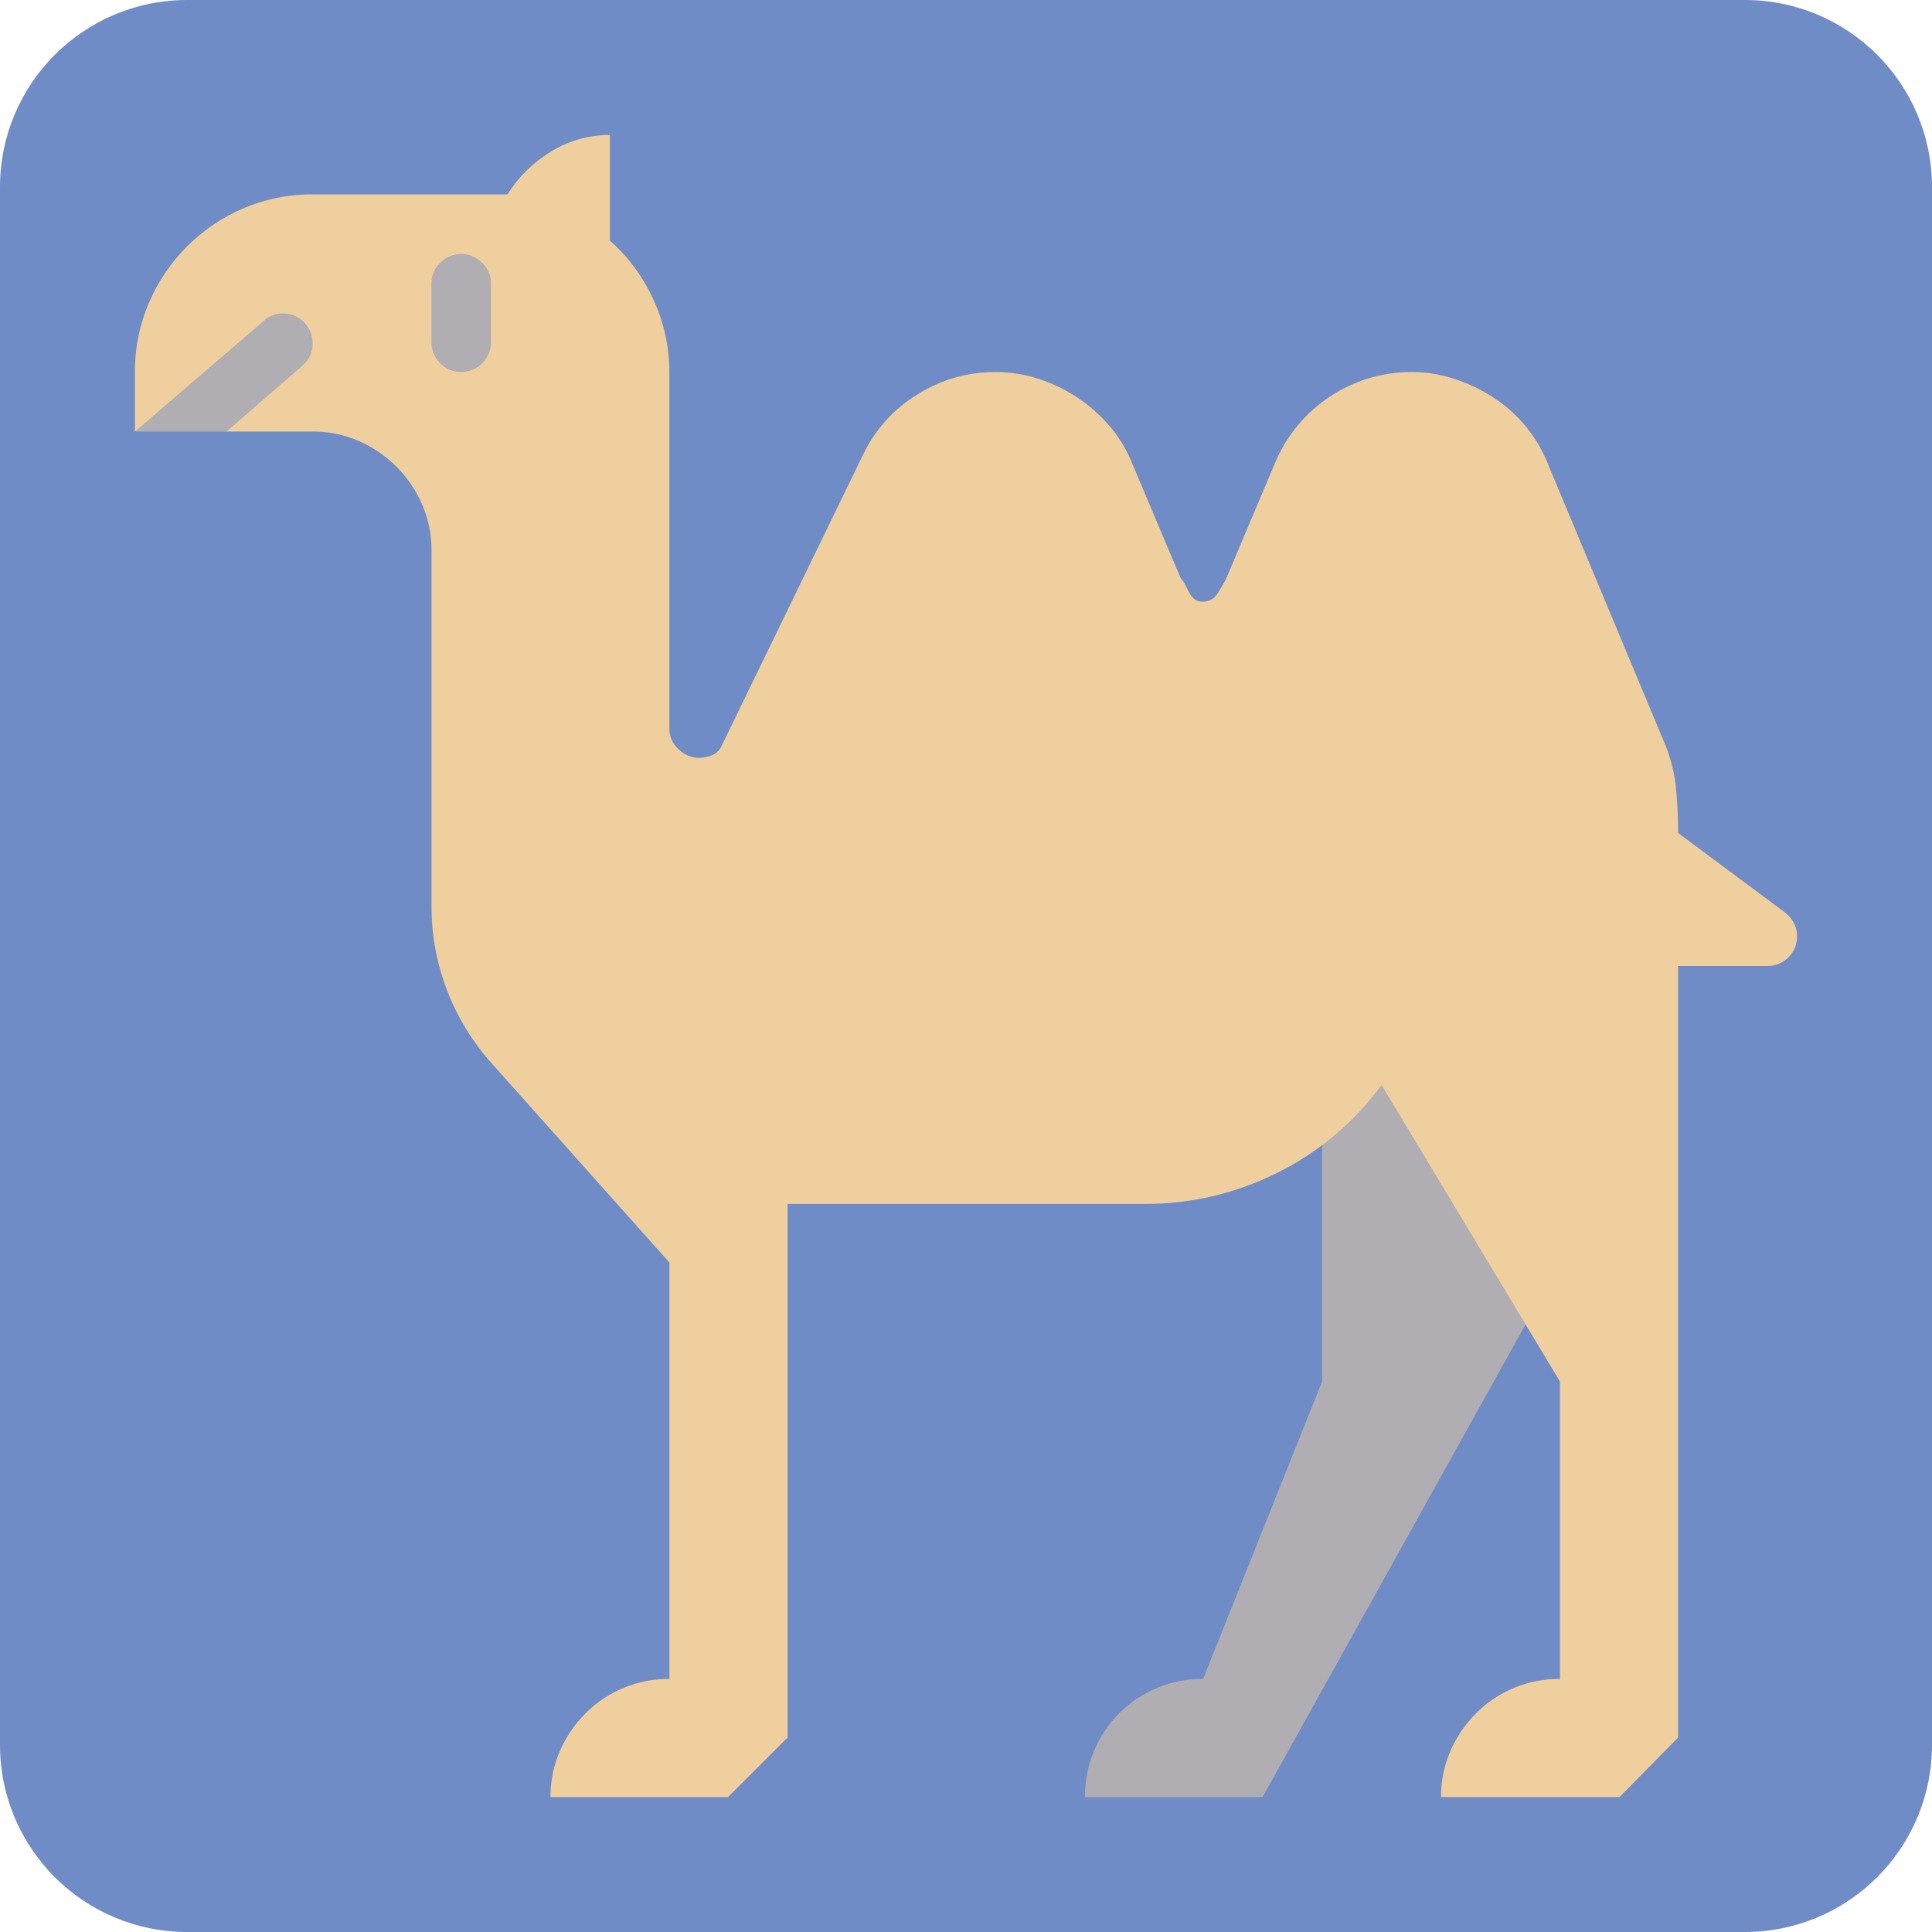
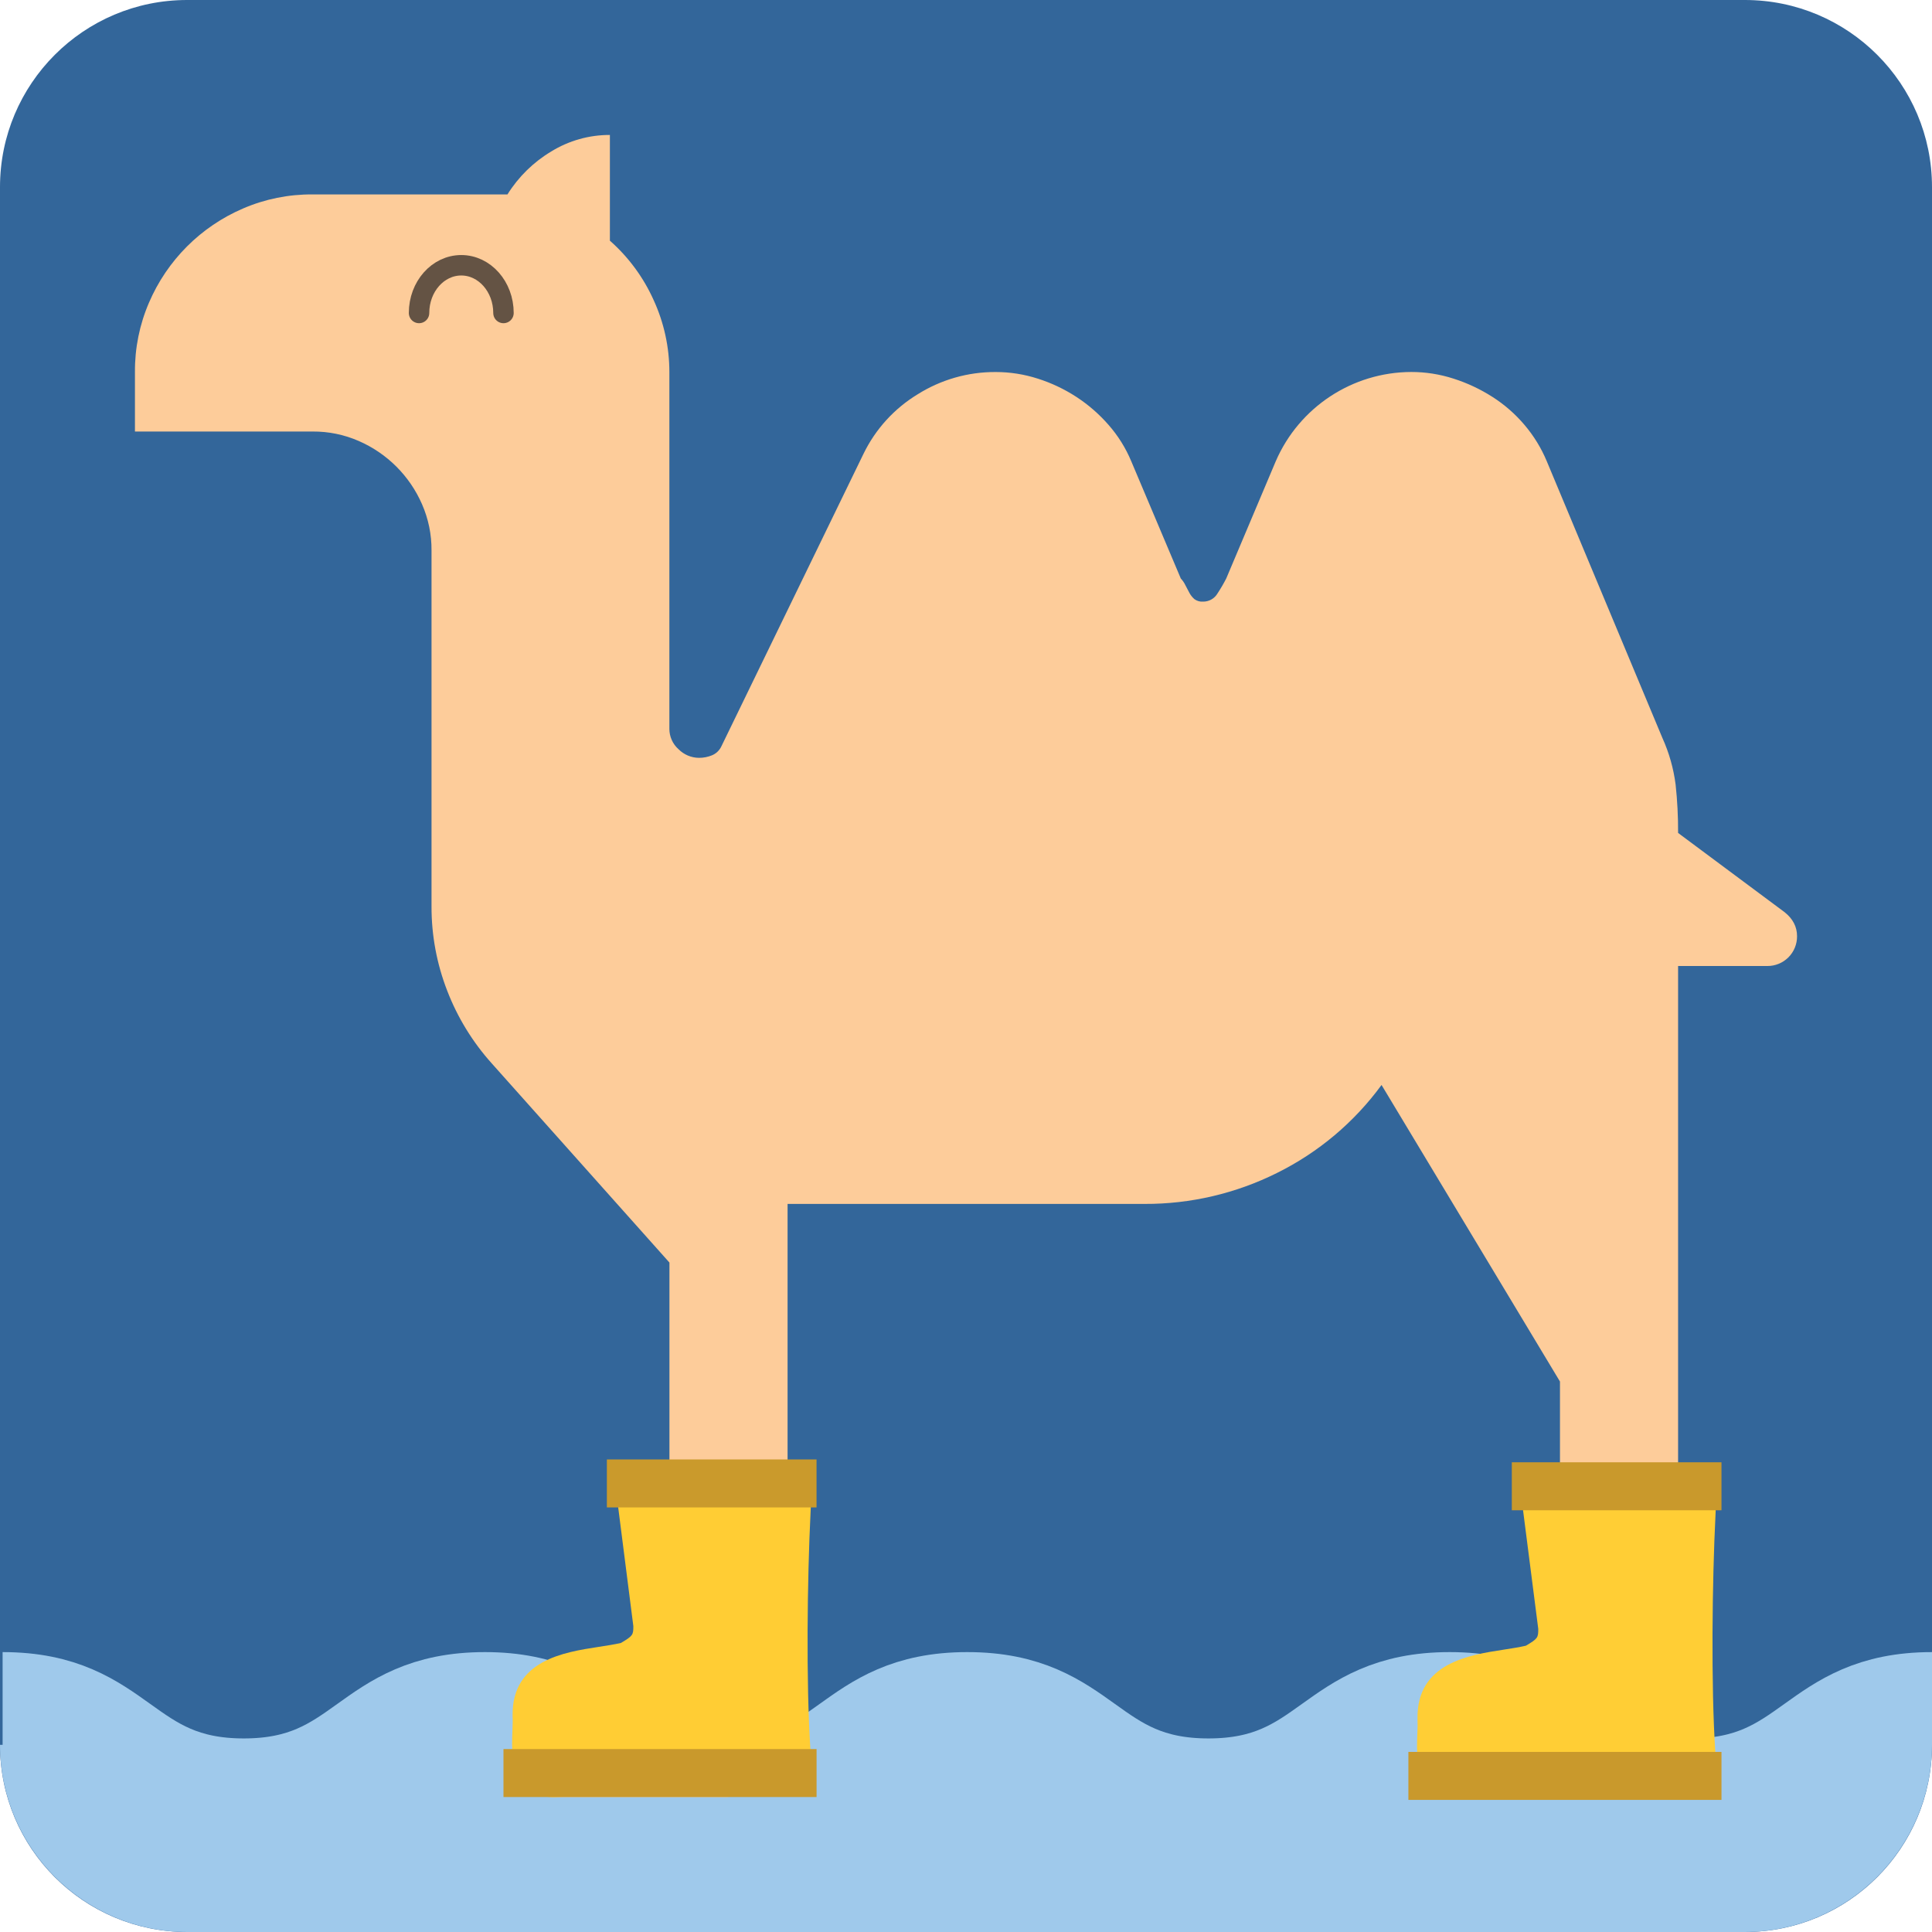
<svg xmlns="http://www.w3.org/2000/svg" id="Layer_1" data-name="Layer 1" viewBox="0 0 850.39 850.39">
  <defs>
-     <style>.cls-1,.cls-4{fill:#708cc7;}.cls-2,.cls-3{fill:#f0cf9e;}.cls-2,.cls-4{opacity:0.5;}</style>
+     <style>.cls-1{fill:#33669a;}.cls-2{fill:#9fc9eb;}.cls-3,.cls-5{fill:none;stroke-miterlimit:10;}.cls-3{stroke:#9fc9eb;stroke-width:41px;}.cls-4{fill:#fdcc9a;}.cls-5{stroke:#231f20;stroke-linecap:round;stroke-width:9px;opacity:0.7;}.cls-6{fill:#ffcd34;}.cls-7{fill:#c9992c;}.cls-8{fill:#ca9a2c;}.cls-9{fill:#ffce35;}</style>
  </defs>
  <rect class="cls-1" width="850.39" height="850.39" rx="82.36" />
-   <path class="cls-2" d="M581.92,451.38H686.64V555.73L555.73,791H477.56a51.55,51.55,0,0,1,52-52l52.37-130.9ZM156.12,121.94l1.82,44-58.18,24H59.4l46.18-68Z" />
-   <path class="cls-3" d="M791,412.11A13,13,0,0,1,777.9,425.2H738.63V764.81L712.82,791H634.28a49.72,49.72,0,0,1,4.18-20.36,53.85,53.85,0,0,1,11.27-16.54A51.6,51.6,0,0,1,686.64,739V608.1L608.1,477.56a126.61,126.61,0,0,1-46,38.72,129.47,129.47,0,0,1-58.36,13.64H346.66V764.81L320.47,791H242.3a49.72,49.72,0,0,1,4.18-20.36,54,54,0,0,1,11.27-16.54A51.64,51.64,0,0,1,294.66,739V555.73L216.48,468.1a103.55,103.55,0,0,1-19.63-32A101.67,101.67,0,0,1,189.94,399V242.3a49.88,49.88,0,0,0-4.18-20.36,53.79,53.79,0,0,0-27.82-27.82,49.72,49.72,0,0,0-20.36-4.18H99.76l33.45-29.09a12.13,12.13,0,0,0,4.37-9.82,13,13,0,0,0-13.09-13.09,12.17,12.17,0,0,0-8.37,3.27L59.4,189.94V163.76a75.66,75.66,0,0,1,6.18-30.55A78.85,78.85,0,0,1,107,91.76a75.66,75.66,0,0,1,30.55-6.18h85.81a57.53,57.53,0,0,1,19.27-18.91,48.94,48.94,0,0,1,25.82-7.27v46.54a76.74,76.74,0,0,1,19.27,26.18,75.9,75.9,0,0,1,6.91,31.64V320.84a12,12,0,0,0,4,8.91,12.82,12.82,0,0,0,9.09,3.82,15,15,0,0,0,5.64-1.1,7.92,7.92,0,0,0,4.18-4l62.54-128.72a62.71,62.71,0,0,1,23.81-26.18,63.93,63.93,0,0,1,34.37-9.82,60.46,60.46,0,0,1,18.54,2.91,69.61,69.61,0,0,1,16.91,8A68.19,68.19,0,0,1,487.92,187a58.06,58.06,0,0,1,10,16l21.82,51.63a11.48,11.48,0,0,1,2,2.91c.6,1.21,1.21,2.36,1.81,3.45a9.82,9.82,0,0,0,2.19,2.73,5.7,5.7,0,0,0,3.81,1.09,7.27,7.27,0,0,0,6.37-3.63,70.29,70.29,0,0,0,3.82-6.55L561.55,203a65.19,65.19,0,0,1,59.64-39.27,60.46,60.46,0,0,1,18.54,2.91,73,73,0,0,1,17.09,8A62.58,62.58,0,0,1,671,187a60.68,60.68,0,0,1,9.82,16l50.9,121.81a72,72,0,0,1,5.82,20.54,189.63,189.63,0,0,1,1.09,21.28l46.91,34.9Q791,405.93,791,412.11Z" />
-   <path class="cls-4" d="M203,111.76a12.81,12.81,0,0,1,9.09,3.82,12,12,0,0,1,4,8.91v26.18a13.09,13.09,0,1,1-26.18,0V124.49a11.92,11.92,0,0,1,4-8.91A12.78,12.78,0,0,1,203,111.76Z" />
+   <path class="cls-2" d="M850.39,768A82.6,82.6,0,0,1,768,850.39H82.36A82.6,82.6,0,0,1,0,768Z" />
+   <path class="cls-3" d="M1.15,747.69c53.07,0,53.07,38,106.15,38s53.07-38,106.15-38,53.08,38,106.16,38,53.07-38,106.15-38,53.08,38,106.15,38,53.08-38,106.16-38,53.08,38,106.16,38,53.08-38,106.16-38" />
+   <path class="cls-4" d="M59.4,189.94V163.76a75.66,75.66,0,0,1,6.18-30.55A78.85,78.85,0,0,1,107,91.76a75.66,75.66,0,0,1,30.55-6.18h85.81a57.53,57.53,0,0,1,19.27-18.91,48.94,48.94,0,0,1,25.82-7.27v46.54a76.74,76.74,0,0,1,19.27,26.18,75.9,75.9,0,0,1,6.91,31.64V320.84a12,12,0,0,0,4,8.91,12.82,12.82,0,0,0,9.09,3.82,15,15,0,0,0,5.64-1.1,7.92,7.92,0,0,0,4.18-4l62.54-128.72a62.71,62.71,0,0,1,23.81-26.18,63.93,63.93,0,0,1,34.37-9.82,60.46,60.46,0,0,1,18.54,2.91,69.61,69.61,0,0,1,16.91,8A68.19,68.19,0,0,1,487.92,187a58.06,58.06,0,0,1,10,16l21.82,51.63a11.48,11.48,0,0,1,2,2.91c.6,1.21,1.21,2.36,1.81,3.45a9.82,9.82,0,0,0,2.19,2.73,5.7,5.7,0,0,0,3.81,1.09,7.27,7.27,0,0,0,6.37-3.63,70.29,70.29,0,0,0,3.82-6.55L561.55,203a65.19,65.19,0,0,1,59.64-39.27,60.46,60.46,0,0,1,18.54,2.91,73,73,0,0,1,17.09,8A62.58,62.58,0,0,1,671,187a60.68,60.68,0,0,1,9.82,16l50.9,121.81a72,72,0,0,1,5.82,20.54,189.63,189.63,0,0,1,1.09,21.28l46.91,34.9q5.46,4.37,5.45,10.55A13,13,0,0,1,777.9,425.2H738.63V764.81L712.82,791H634.28a49.72,49.72,0,0,1,4.18-20.36,53.85,53.85,0,0,1,11.27-16.54A51.6,51.6,0,0,1,686.64,739V608.1L608.1,477.56a126.61,126.61,0,0,1-46,38.72,129.47,129.47,0,0,1-58.36,13.64H346.66V764.81L320.47,791H242.3a49.72,49.72,0,0,1,4.18-20.36,54,54,0,0,1,11.27-16.54A51.64,51.64,0,0,1,294.66,739V555.73L216.48,468.1a103.55,103.55,0,0,1-19.63-32A101.67,101.67,0,0,1,189.94,399V242.3a49.88,49.88,0,0,0-4.18-20.36,53.79,53.79,0,0,0-27.82-27.82,49.72,49.72,0,0,0-20.36-4.18H99.76" />
+   <path class="cls-5" d="M184.45,137.76c0-11.61,8.32-21,18.58-21s18.58,9.42,18.58,21" />
+   <path class="cls-6" d="M269.73,644.88h88.35l-.51,7.18c-.5,6.91-.94,15.54-1.29,25.13-1.21,33.3-1.3,78.17,1.27,102.92l.74,7.15L243.82,791h-.56c-6.32,0-10.18-2.63-12.3-4.84-6.13-6.38-5.73-16.53-5.4-24.68.09-2.31.17-4.49.06-5.91l0-.22v-.22c-.33-24.36,22.66-27.9,37.88-30.24,3.53-.54,6.88-1.06,9.82-1.73,5.28-3.13,5.46-3.56,5.45-7.41" />
+   <rect class="cls-7" x="221.61" y="769.87" width="137.81" height="21.12" />
+   <rect class="cls-8" x="267.12" y="642.39" width="92.29" height="21.12" />
+   <path class="cls-9" d="M668,646.13H756.4l-.52,7.18c-.5,6.91-.94,15.54-1.29,25.13-1.21,33.29-1.3,78.16,1.27,102.92l.75,7.15-114.48,3.72h-.56c-6.32,0-10.18-2.64-12.3-4.85-6.13-6.37-5.73-16.52-5.4-24.67a57.42,57.42,0,0,0,.06-5.92v-.44c-.32-24.35,22.67-27.89,37.88-30.23,3.53-.55,6.89-1.06,9.82-1.74,5.28-3.12,5.46-3.56,5.45-7.4" />
+   <rect class="cls-7" x="619.92" y="771.12" width="137.81" height="21.12" />
+   <rect class="cls-7" x="665.44" y="643.64" width="92.29" height="21.12" />
</svg>
